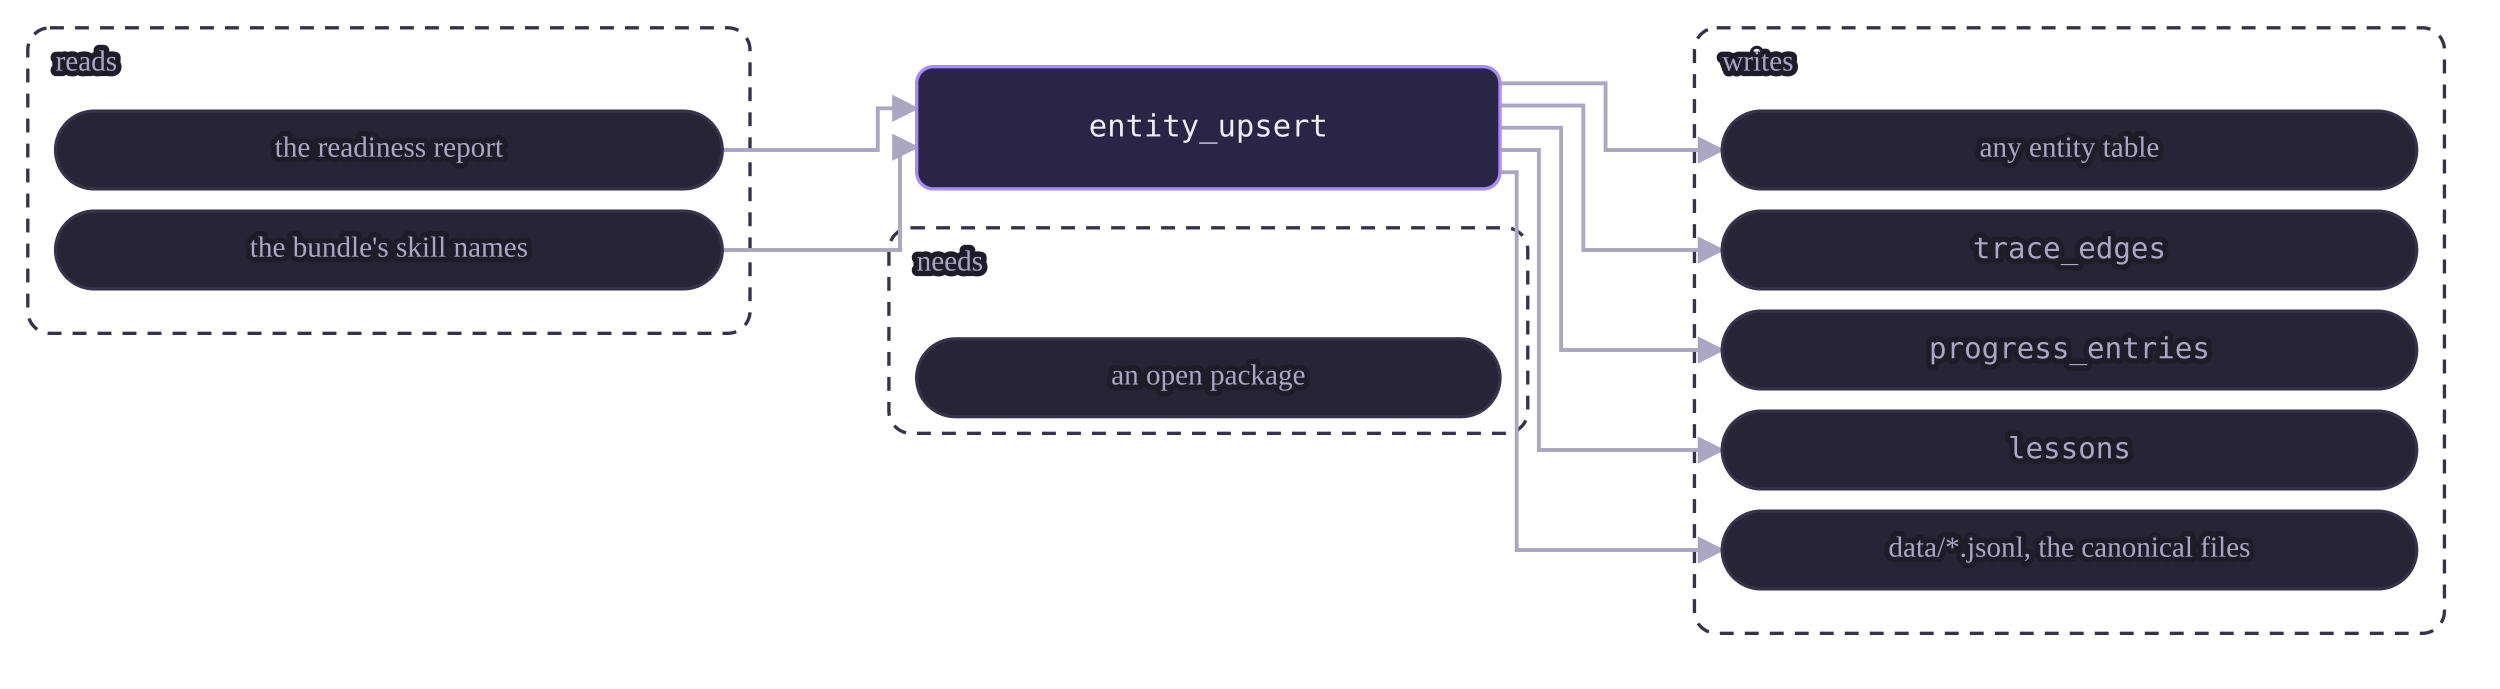
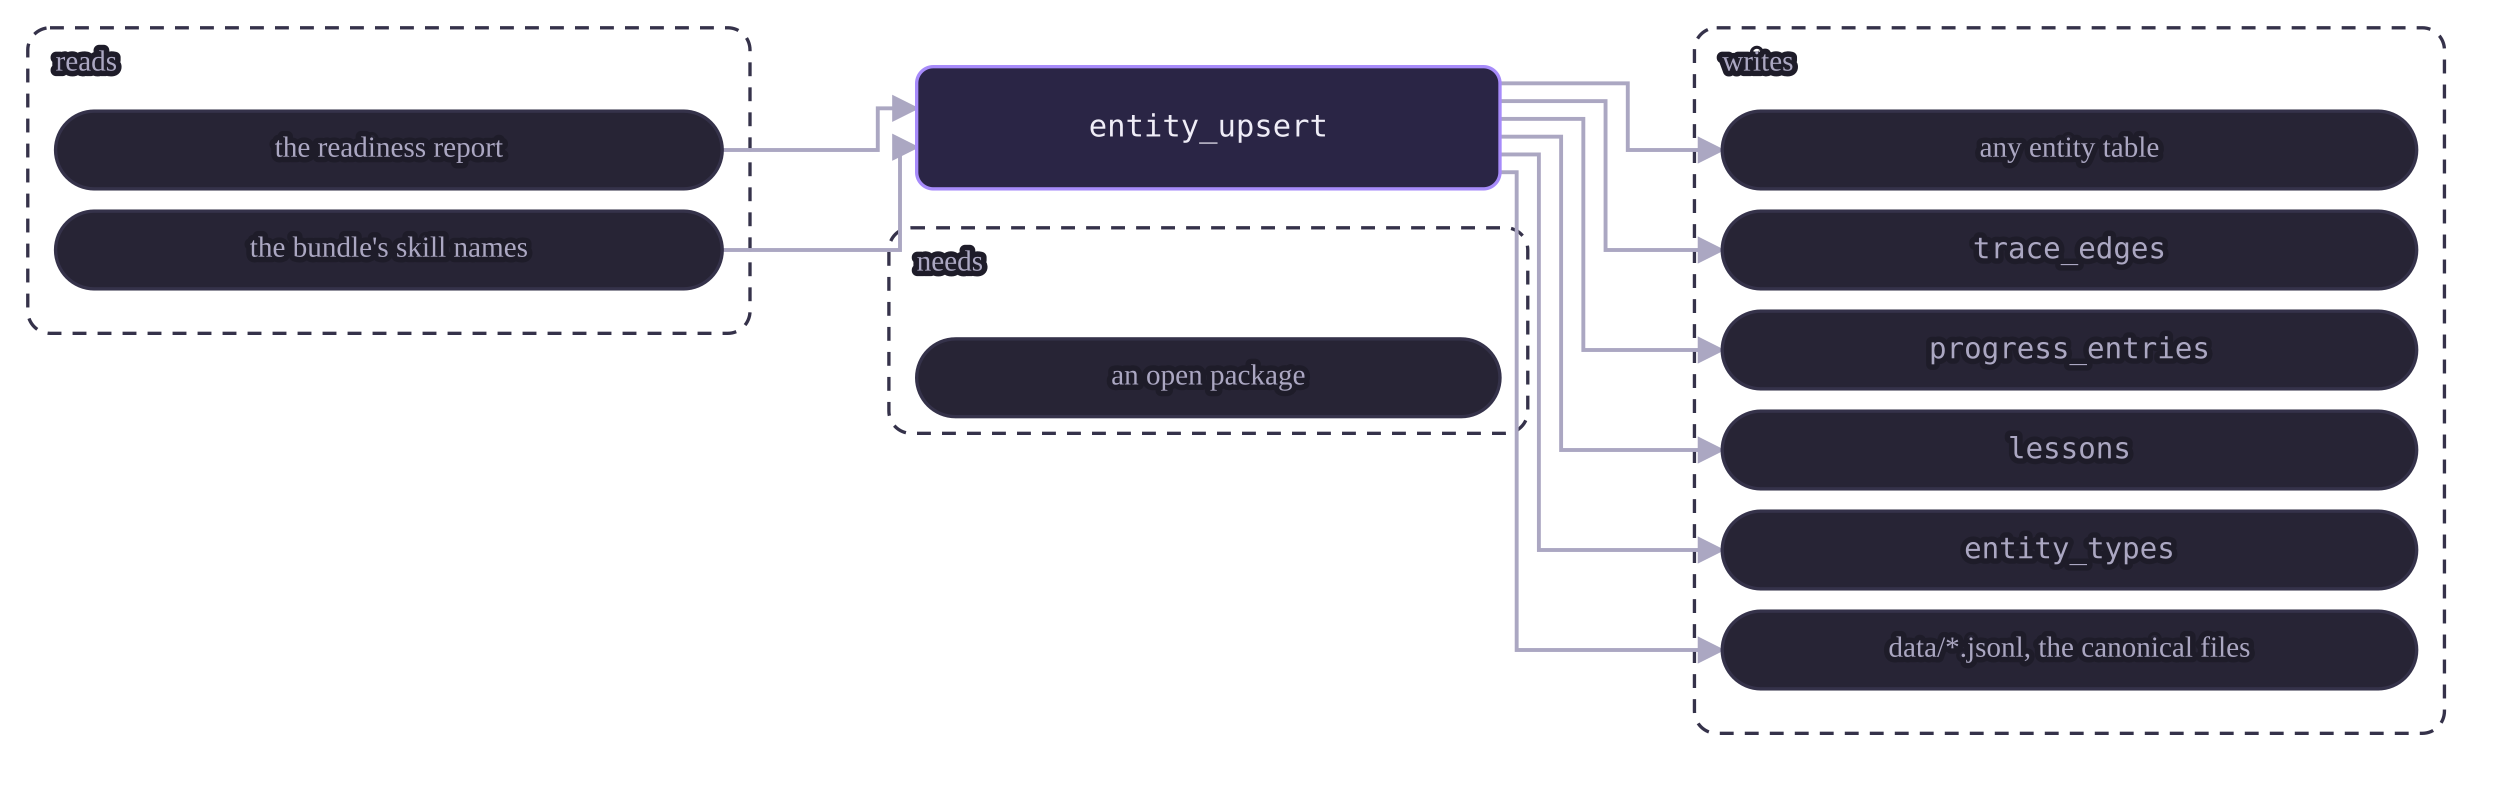
- <svg xmlns="http://www.w3.org/2000/svg" class="dia" lang="en" viewBox="0 0 900 248" width="900" height="248" role="img" aria-label="What the tool needs before it runs, what it reads, and what it writes. Every claim is pinned to a line of the server.">
+ <svg xmlns="http://www.w3.org/2000/svg" class="dia" lang="en" viewBox="0 0 900 284" width="900" height="284" role="img" aria-label="What the tool needs before it runs, what it reads, and what it writes. Every claim is pinned to a line of the server.">
  <style>svg{font-family:Georgia, "Times New Roman", serif;color:#efedf7;direction:ltr}text{fill:currentColor}.box{fill:#272435;stroke:#35324a;stroke-width:1.2}.box.acc{fill:#2a2545;stroke:#a78bfa}.box.good{fill:#23322e;stroke:#3fb950}.box.bad{fill:#38222d;stroke:#f85149}.box.warn{fill:#3a312c;stroke:#e3b341}.box.frame{fill:none;stroke:#35324a;stroke-dasharray:5 4}.frame .lbl{fill:#aba7c2}.edge{fill:none;stroke:#aba7c2;stroke-width:1.4}.edge.acc{stroke:#a78bfa;stroke-width:1.8}.edge.loop{stroke-dasharray:4 3}.lbl{font-size:12px}.lbl.small{font-size:10.5px;fill:#aba7c2;paint-order:stroke fill;stroke:#1e1c29;stroke-width:4px;stroke-linejoin:round}.lbl.strong{font-weight:600;font-size:13px}.num{font-family:Consolas, Menlo, monospace;font-size:11px;direction:ltr;unicode-bidi:isolate}.arrow{fill:#aba7c2}.arrow.acc{fill:#a78bfa}</style>
  <defs>
    <marker id="ar-fx-entity_upsert-en" viewBox="0 0 10 10" refX="9" refY="5" markerWidth="7" markerHeight="7" orient="auto-start-reverse">
      <path d="M0 0L10 5L0 10z" class="arrow" />
    </marker>
    <marker id="ara-fx-entity_upsert-en" viewBox="0 0 10 10" refX="9" refY="5" markerWidth="7" markerHeight="7" orient="auto-start-reverse">
      <path d="M0 0L10 5L0 10z" class="arrow acc" />
    </marker>
  </defs>
  <g class="frame">
    <rect class="box frame" x="10.0" y="10" width="260" height="110" rx="8" />
    <text class="lbl small" x="20.0" y="23.0" text-anchor="start" dominant-baseline="middle">reads</text>
  </g>
  <g class="frame">
-     <rect class="box frame" x="610.0" y="10" width="270" height="218" rx="8" />
+     <rect class="box frame" x="610.0" y="10" width="270" height="254" rx="8" />
    <text class="lbl small" x="620.0" y="23.0" text-anchor="start" dominant-baseline="middle">writes</text>
  </g>
  <g class="frame">
    <rect class="box frame" x="320.0" y="82" width="230" height="74" rx="8" />
    <text class="lbl small" x="330.0" y="95.0" text-anchor="start" dominant-baseline="middle">needs</text>
  </g>
  <path class="edge  draw" marker-end="url(#ar-fx-entity_upsert-en)" d="M260.0 54.0 L316.0 54.0 L316.0 39.0 L330.0 39.0" />
  <path class="edge  draw" marker-end="url(#ar-fx-entity_upsert-en)" d="M260.0 90.0 L324.0 90.0 L324.0 53.0 L330.0 53.0" />
-   <path class="edge  draw" marker-end="url(#ar-fx-entity_upsert-en)" d="M540.0 30.0 L578.0 30.0 L578.0 54.0 L620.0 54.0" />
-   <path class="edge  draw" marker-end="url(#ar-fx-entity_upsert-en)" d="M540.0 38.0 L570.0 38.0 L570.0 90.0 L620.0 90.0" />
-   <path class="edge  draw" marker-end="url(#ar-fx-entity_upsert-en)" d="M540.0 46.0 L562.0 46.0 L562.0 126.0 L620.0 126.0" />
-   <path class="edge  draw" marker-end="url(#ar-fx-entity_upsert-en)" d="M540.0 54.0 L554.0 54.0 L554.0 162.0 L620.0 162.0" />
-   <path class="edge  draw" marker-end="url(#ar-fx-entity_upsert-en)" d="M540.0 62.0 L546.0 62.0 L546.0 198.0 L620.0 198.0" />
+   <path class="edge  draw" marker-end="url(#ar-fx-entity_upsert-en)" d="M540.0 30.0 L586.0 30.0 L586.0 54.0 L620.0 54.0" />
+   <path class="edge  draw" marker-end="url(#ar-fx-entity_upsert-en)" d="M540.0 36.4 L578.0 36.4 L578.0 90.0 L620.0 90.0" />
+   <path class="edge  draw" marker-end="url(#ar-fx-entity_upsert-en)" d="M540.0 42.8 L570.0 42.8 L570.0 126.0 L620.0 126.0" />
+   <path class="edge  draw" marker-end="url(#ar-fx-entity_upsert-en)" d="M540.0 49.2 L562.0 49.2 L562.0 162.0 L620.0 162.0" />
+   <path class="edge  draw" marker-end="url(#ar-fx-entity_upsert-en)" d="M540.0 55.6 L554.0 55.6 L554.0 198.0 L620.0 198.0" />
+   <path class="edge  draw" marker-end="url(#ar-fx-entity_upsert-en)" d="M540.0 62.0 L546.0 62.0 L546.0 234.0 L620.0 234.0" />
  <g data-key="l0">
    <rect class="box pill" x="20.0" y="40" width="240" height="28" rx="14.0" />
    <text class="lbl small" x="140.0" y="54.0" text-anchor="middle" dominant-baseline="middle">the readiness report</text>
  </g>
  <g data-key="l1">
    <rect class="box pill" x="20.0" y="76" width="240" height="28" rx="14.0" />
    <text class="lbl small" x="140.0" y="90.0" text-anchor="middle" dominant-baseline="middle">the bundle's skill names</text>
  </g>
  <g data-key="r0">
    <rect class="box pill" x="620.0" y="40" width="250" height="28" rx="14.0" />
    <text class="lbl small" x="745.0" y="54.0" text-anchor="middle" dominant-baseline="middle">any entity table</text>
  </g>
  <g data-key="r1">
    <rect class="box pill" x="620.0" y="76" width="250" height="28" rx="14.0" />
    <text class="lbl num small" x="745.0" y="90.0" text-anchor="middle" dominant-baseline="middle" style="direction:ltr;unicode-bidi:isolate">trace_edges</text>
  </g>
  <g data-key="r2">
    <rect class="box pill" x="620.0" y="112" width="250" height="28" rx="14.0" />
    <text class="lbl num small" x="745.0" y="126.0" text-anchor="middle" dominant-baseline="middle" style="direction:ltr;unicode-bidi:isolate">progress_entries</text>
  </g>
  <g data-key="r3">
    <rect class="box pill" x="620.0" y="148" width="250" height="28" rx="14.0" />
    <text class="lbl num small" x="745.0" y="162.0" text-anchor="middle" dominant-baseline="middle" style="direction:ltr;unicode-bidi:isolate">lessons</text>
  </g>
  <g data-key="r4">
    <rect class="box pill" x="620.0" y="184" width="250" height="28" rx="14.0" />
-     <text class="lbl small" x="745.0" y="198.0" text-anchor="middle" dominant-baseline="middle">data/*.jsonl, the canonical files</text>
+     <text class="lbl num small" x="745.0" y="198.0" text-anchor="middle" dominant-baseline="middle" style="direction:ltr;unicode-bidi:isolate">entity_types</text>
+   </g>
+   <g data-key="r5">
+     <rect class="box pill" x="620.0" y="220" width="250" height="28" rx="14.0" />
+     <text class="lbl small" x="745.0" y="234.0" text-anchor="middle" dominant-baseline="middle">data/*.jsonl, the canonical files</text>
  </g>
  <g data-key="hub">
    <rect class="box acc strong" x="330.0" y="24" width="210" height="44" rx="6" />
    <text class="lbl num" x="435.0" y="46.0" text-anchor="middle" dominant-baseline="middle" style="direction:ltr;unicode-bidi:isolate">entity_upsert</text>
  </g>
  <g data-key="b0">
    <rect class="box pill" x="330.0" y="122" width="210" height="28" rx="14.0" />
    <text class="lbl small" x="435.0" y="136.0" text-anchor="middle" dominant-baseline="middle">an open package</text>
  </g>
</svg>
